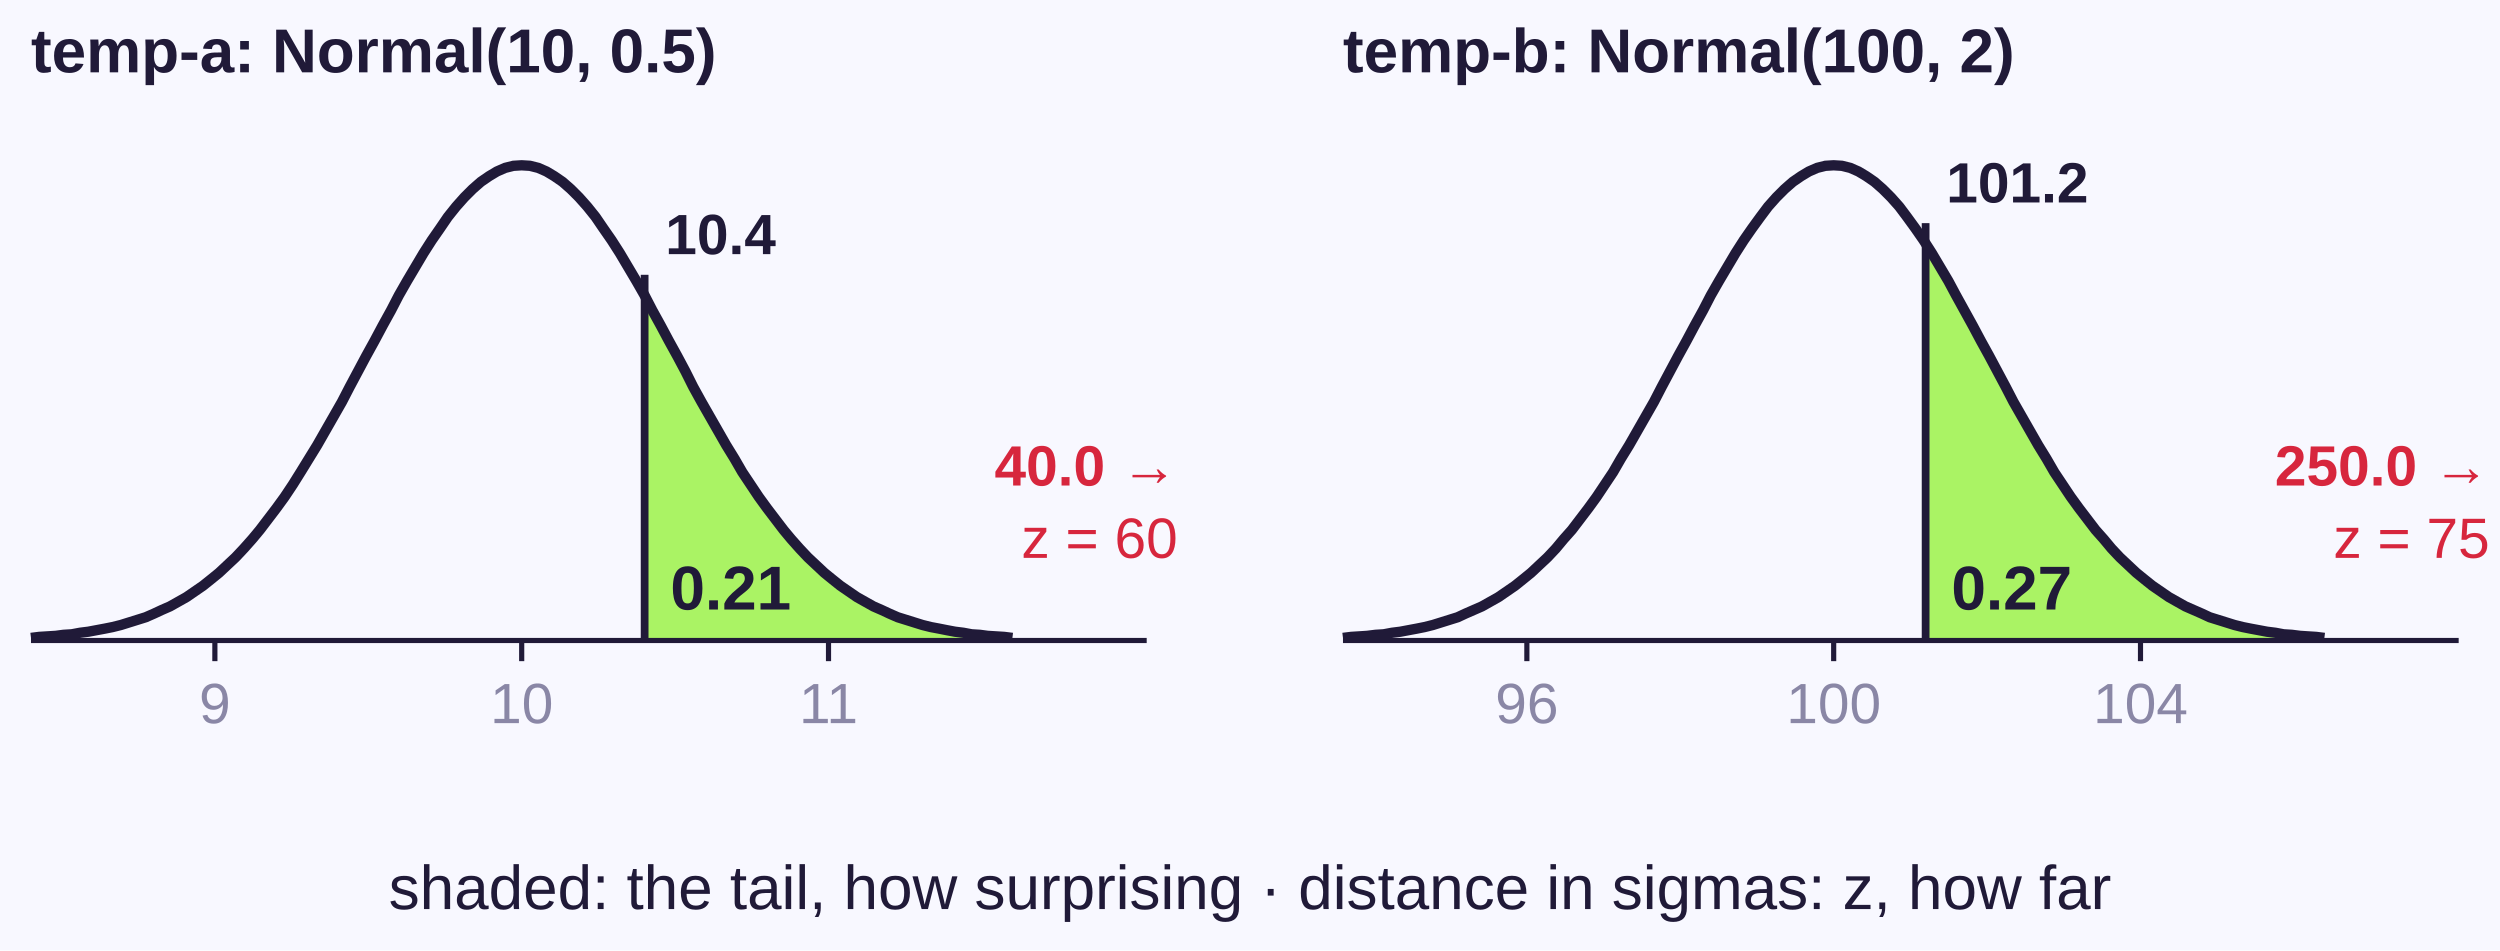
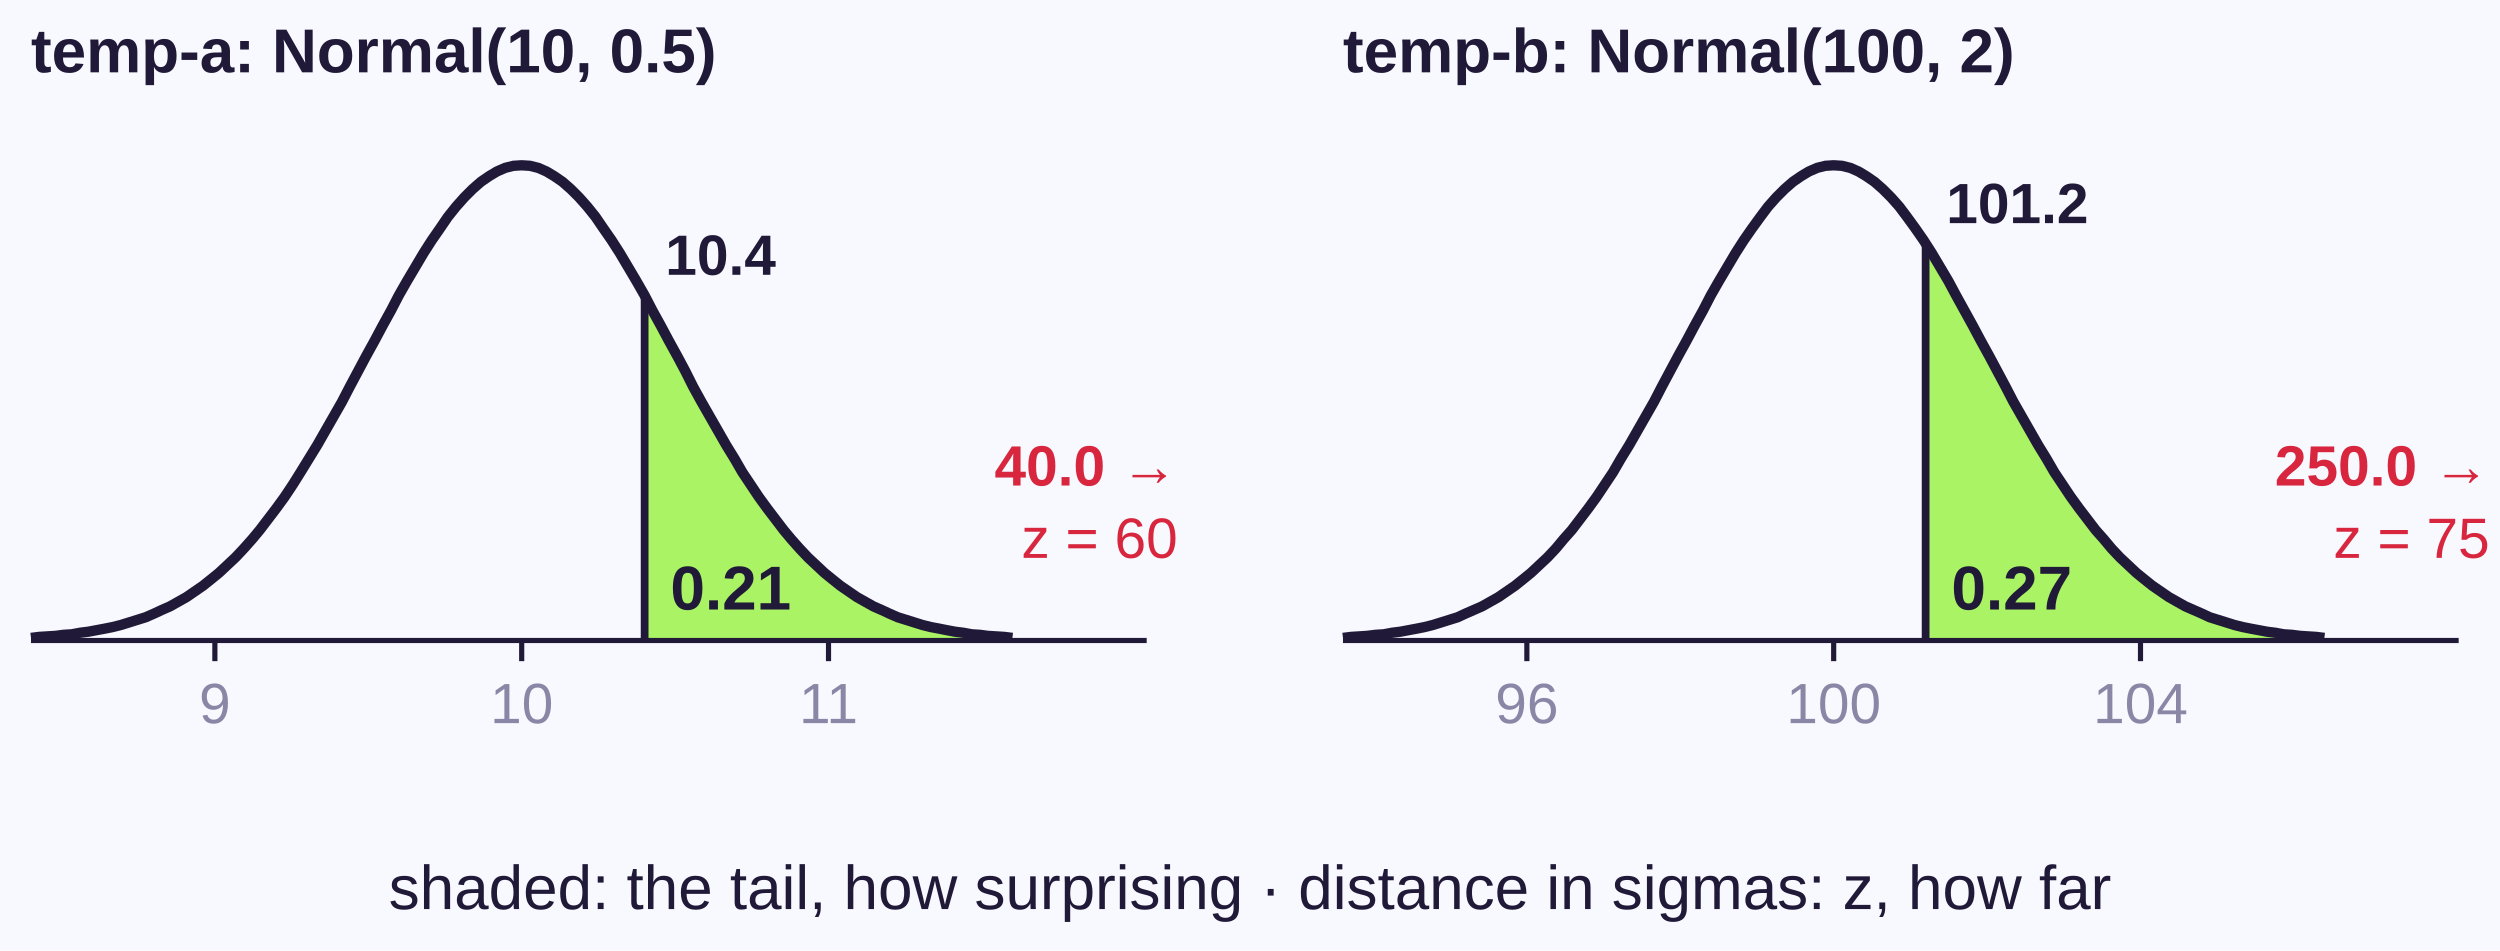
<svg xmlns="http://www.w3.org/2000/svg" viewBox="0 0 484 184" width="484" height="184">
  <rect width="484" height="184" fill="#f8f8ff" />
  <path d="M124.8,124 L124.8,57.2 L124.8,57.2 L126.3,60.1 L127.9,63.0 L129.5,66.0 L131.1,68.9 L132.7,71.9 L134.2,74.9 L135.8,77.8 L137.4,80.6 L139.0,83.4 L140.6,86.2 L142.2,88.8 L143.7,91.4 L145.3,93.8 L146.9,96.2 L148.5,98.4 L150.1,100.5 L151.7,102.6 L153.2,104.4 L154.8,106.2 L156.4,107.9 L158.0,109.4 L159.6,110.9 L161.2,112.2 L162.7,113.4 L164.3,114.5 L165.9,115.6 L167.5,116.5 L169.1,117.4 L170.7,118.1 L172.2,118.8 L173.8,119.5 L175.4,120.0 L177.0,120.5 L178.6,121.0 L180.2,121.4 L181.8,121.7 L183.3,122.0 L184.9,122.3 L186.5,122.5 L188.1,122.8 L189.7,122.9 L191.2,123.1 L192.8,123.2 L194.4,123.3 L196.0,123.5 L196.0,124 Z" fill="#9df249" fill-opacity="0.85" />
  <path d="M6.0,123.5 L7.6,123.3 L9.2,123.2 L10.8,123.1 L12.3,122.9 L13.9,122.8 L15.5,122.5 L17.1,122.3 L18.7,122.0 L20.3,121.7 L21.8,121.4 L23.4,121.0 L25.0,120.5 L26.6,120.0 L28.2,119.5 L29.8,118.8 L31.3,118.1 L32.9,117.4 L34.5,116.5 L36.1,115.6 L37.7,114.5 L39.3,113.4 L40.8,112.2 L42.4,110.9 L44.0,109.4 L45.6,107.9 L47.2,106.2 L48.8,104.4 L50.3,102.6 L51.9,100.5 L53.5,98.4 L55.1,96.2 L56.7,93.8 L58.2,91.4 L59.8,88.8 L61.4,86.2 L63.0,83.4 L64.6,80.6 L66.2,77.8 L67.7,74.9 L69.3,71.9 L70.9,68.9 L72.5,66.0 L74.1,63.0 L75.7,60.1 L77.2,57.2 L78.8,54.4 L80.4,51.7 L82.0,49.0 L83.6,46.5 L85.2,44.2 L86.7,42.0 L88.3,40.0 L89.9,38.2 L91.5,36.6 L93.1,35.2 L94.7,34.1 L96.2,33.2 L97.8,32.5 L99.4,32.1 L101.0,32.0 L102.6,32.1 L104.2,32.5 L105.8,33.2 L107.3,34.1 L108.9,35.2 L110.5,36.6 L112.1,38.2 L113.7,40.0 L115.3,42.0 L116.8,44.2 L118.4,46.5 L120.0,49.0 L121.6,51.7 L123.2,54.4 L124.8,57.2 L126.3,60.1 L127.9,63.0 L129.5,66.0 L131.1,68.9 L132.7,71.9 L134.2,74.9 L135.8,77.8 L137.4,80.6 L139.0,83.4 L140.6,86.2 L142.2,88.8 L143.7,91.4 L145.3,93.8 L146.9,96.2 L148.5,98.4 L150.1,100.5 L151.7,102.6 L153.2,104.4 L154.8,106.2 L156.4,107.9 L158.0,109.4 L159.6,110.9 L161.2,112.2 L162.7,113.4 L164.3,114.5 L165.9,115.6 L167.5,116.5 L169.1,117.4 L170.7,118.1 L172.2,118.8 L173.8,119.5 L175.4,120.0 L177.0,120.5 L178.6,121.0 L180.2,121.4 L181.8,121.7 L183.3,122.0 L184.9,122.3 L186.5,122.5 L188.1,122.8 L189.7,122.9 L191.2,123.1 L192.8,123.2 L194.4,123.3 L196.0,123.5" fill="none" stroke="#201a38" stroke-width="2" />
  <line x1="6.0" y1="124" x2="222.0" y2="124" stroke="#201a38" stroke-width="1" />
  <line x1="41.6" y1="124" x2="41.6" y2="128" stroke="#201a38" />
  <text x="41.6" y="140.0" font-size="11" text-anchor="middle" fill="#8a87a6" font-weight="400" font-family="system-ui, -apple-system, 'Helvetica Neue', Arial, sans-serif">9</text>
  <line x1="101.0" y1="124" x2="101.0" y2="128" stroke="#201a38" />
  <text x="101.0" y="140.0" font-size="11" text-anchor="middle" fill="#8a87a6" font-weight="400" font-family="system-ui, -apple-system, 'Helvetica Neue', Arial, sans-serif">10</text>
  <line x1="160.4" y1="124" x2="160.4" y2="128" stroke="#201a38" />
  <text x="160.4" y="140.0" font-size="11" text-anchor="middle" fill="#8a87a6" font-weight="400" font-family="system-ui, -apple-system, 'Helvetica Neue', Arial, sans-serif">11</text>
-   <line x1="124.8" y1="53.2" x2="124.8" y2="124" stroke="#201a38" stroke-width="1.5" />
-   <text x="128.8" y="49.2" font-size="11" text-anchor="start" fill="#201a38" font-weight="700" font-family="system-ui, -apple-system, 'Helvetica Neue', Arial, sans-serif">10.4</text>
+   <line x1="124.8" y1="57.2" x2="124.8" y2="124" stroke="#201a38" stroke-width="1.5" />
+   <text x="128.8" y="53.2" font-size="11" text-anchor="start" fill="#201a38" font-weight="700" font-family="system-ui, -apple-system, 'Helvetica Neue', Arial, sans-serif">10.4</text>
  <text x="129.8" y="118.0" font-size="12" text-anchor="start" fill="#201a38" font-weight="700" font-family="system-ui, -apple-system, 'Helvetica Neue', Arial, sans-serif">0.21</text>
  <text x="6.0" y="14.0" font-size="12" text-anchor="start" fill="#201a38" font-weight="700" font-family="system-ui, -apple-system, 'Helvetica Neue', Arial, sans-serif">temp-a: Normal(10, 0.5)</text>
  <text x="228.0" y="94.0" font-size="11" text-anchor="end" fill="#d7263d" font-weight="700" font-family="system-ui, -apple-system, 'Helvetica Neue', Arial, sans-serif">40.0 →</text>
  <text x="228.0" y="108.0" font-size="11" text-anchor="end" fill="#d7263d" font-weight="400" font-family="system-ui, -apple-system, 'Helvetica Neue', Arial, sans-serif">z = 60</text>
  <path d="M372.8,124 L372.8,47.2 L374.0,49.0 L375.6,51.7 L377.2,54.4 L378.7,57.2 L380.3,60.1 L381.9,63.0 L383.5,66.0 L385.1,68.9 L386.7,71.9 L388.3,74.9 L389.8,77.8 L391.4,80.6 L393.0,83.4 L394.6,86.2 L396.2,88.8 L397.7,91.4 L399.3,93.8 L400.9,96.2 L402.5,98.4 L404.1,100.5 L405.7,102.6 L407.3,104.4 L408.8,106.2 L410.4,107.9 L412.0,109.4 L413.6,110.9 L415.2,112.2 L416.7,113.4 L418.3,114.5 L419.9,115.6 L421.5,116.5 L423.1,117.4 L424.7,118.1 L426.3,118.8 L427.8,119.5 L429.4,120.0 L431.0,120.5 L432.6,121.0 L434.2,121.4 L435.7,121.7 L437.3,122.0 L438.9,122.3 L440.5,122.5 L442.1,122.8 L443.7,122.9 L445.3,123.1 L446.8,123.2 L448.4,123.3 L450.0,123.5 L450.0,124 Z" fill="#9df249" fill-opacity="0.85" />
  <path d="M260.0,123.5 L261.6,123.3 L263.2,123.2 L264.7,123.1 L266.3,122.9 L267.9,122.8 L269.5,122.5 L271.1,122.3 L272.7,122.0 L274.3,121.7 L275.8,121.4 L277.4,121.0 L279.0,120.5 L280.6,120.0 L282.2,119.5 L283.7,118.8 L285.3,118.1 L286.9,117.4 L288.5,116.5 L290.1,115.6 L291.7,114.5 L293.3,113.4 L294.8,112.2 L296.4,110.9 L298.0,109.4 L299.6,107.9 L301.2,106.2 L302.7,104.4 L304.3,102.6 L305.9,100.5 L307.5,98.4 L309.1,96.2 L310.7,93.8 L312.3,91.4 L313.8,88.8 L315.4,86.2 L317.0,83.4 L318.6,80.6 L320.2,77.8 L321.7,74.9 L323.3,71.9 L324.9,68.9 L326.5,66.0 L328.1,63.0 L329.7,60.1 L331.2,57.2 L332.8,54.4 L334.4,51.7 L336.0,49.0 L337.6,46.5 L339.2,44.2 L340.8,42.0 L342.3,40.0 L343.9,38.2 L345.5,36.6 L347.1,35.2 L348.7,34.1 L350.2,33.2 L351.8,32.5 L353.4,32.1 L355.0,32.0 L356.6,32.1 L358.2,32.5 L359.8,33.2 L361.3,34.1 L362.9,35.2 L364.5,36.6 L366.1,38.2 L367.7,40.0 L369.2,42.0 L370.8,44.2 L372.4,46.5 L374.0,49.0 L375.6,51.7 L377.2,54.4 L378.7,57.2 L380.3,60.1 L381.9,63.0 L383.5,66.0 L385.1,68.9 L386.7,71.9 L388.3,74.9 L389.8,77.8 L391.4,80.6 L393.0,83.4 L394.6,86.2 L396.2,88.8 L397.7,91.4 L399.3,93.8 L400.9,96.2 L402.5,98.4 L404.1,100.5 L405.7,102.6 L407.3,104.4 L408.8,106.2 L410.4,107.9 L412.0,109.4 L413.6,110.9 L415.2,112.2 L416.7,113.4 L418.3,114.5 L419.9,115.6 L421.5,116.5 L423.1,117.4 L424.7,118.1 L426.3,118.8 L427.8,119.5 L429.4,120.0 L431.0,120.5 L432.6,121.0 L434.2,121.4 L435.7,121.7 L437.3,122.0 L438.9,122.3 L440.5,122.5 L442.1,122.8 L443.7,122.9 L445.3,123.1 L446.8,123.2 L448.4,123.3 L450.0,123.5" fill="none" stroke="#201a38" stroke-width="2" />
  <line x1="260.0" y1="124" x2="476.0" y2="124" stroke="#201a38" stroke-width="1" />
  <line x1="295.6" y1="124" x2="295.6" y2="128" stroke="#201a38" />
  <text x="295.6" y="140.0" font-size="11" text-anchor="middle" fill="#8a87a6" font-weight="400" font-family="system-ui, -apple-system, 'Helvetica Neue', Arial, sans-serif">96</text>
  <line x1="355.0" y1="124" x2="355.0" y2="128" stroke="#201a38" />
  <text x="355.0" y="140.0" font-size="11" text-anchor="middle" fill="#8a87a6" font-weight="400" font-family="system-ui, -apple-system, 'Helvetica Neue', Arial, sans-serif">100</text>
  <line x1="414.4" y1="124" x2="414.4" y2="128" stroke="#201a38" />
  <text x="414.4" y="140.0" font-size="11" text-anchor="middle" fill="#8a87a6" font-weight="400" font-family="system-ui, -apple-system, 'Helvetica Neue', Arial, sans-serif">104</text>
-   <line x1="372.8" y1="43.2" x2="372.8" y2="124" stroke="#201a38" stroke-width="1.5" />
-   <text x="376.8" y="39.2" font-size="11" text-anchor="start" fill="#201a38" font-weight="700" font-family="system-ui, -apple-system, 'Helvetica Neue', Arial, sans-serif">101.2</text>
+   <line x1="372.8" y1="47.2" x2="372.8" y2="124" stroke="#201a38" stroke-width="1.5" />
+   <text x="376.8" y="43.2" font-size="11" text-anchor="start" fill="#201a38" font-weight="700" font-family="system-ui, -apple-system, 'Helvetica Neue', Arial, sans-serif">101.2</text>
  <text x="377.8" y="118.0" font-size="12" text-anchor="start" fill="#201a38" font-weight="700" font-family="system-ui, -apple-system, 'Helvetica Neue', Arial, sans-serif">0.27</text>
  <text x="260.0" y="14.0" font-size="12" text-anchor="start" fill="#201a38" font-weight="700" font-family="system-ui, -apple-system, 'Helvetica Neue', Arial, sans-serif">temp-b: Normal(100, 2)</text>
  <text x="482.0" y="94.0" font-size="11" text-anchor="end" fill="#d7263d" font-weight="700" font-family="system-ui, -apple-system, 'Helvetica Neue', Arial, sans-serif">250.0 →</text>
  <text x="482.0" y="108.0" font-size="11" text-anchor="end" fill="#d7263d" font-weight="400" font-family="system-ui, -apple-system, 'Helvetica Neue', Arial, sans-serif">z = 75</text>
  <text x="242.0" y="176.0" font-size="12" text-anchor="middle" fill="#201a38" font-weight="400" font-family="system-ui, -apple-system, 'Helvetica Neue', Arial, sans-serif">shaded: the tail, how surprising  ·  distance in sigmas: z, how far</text>
</svg>
